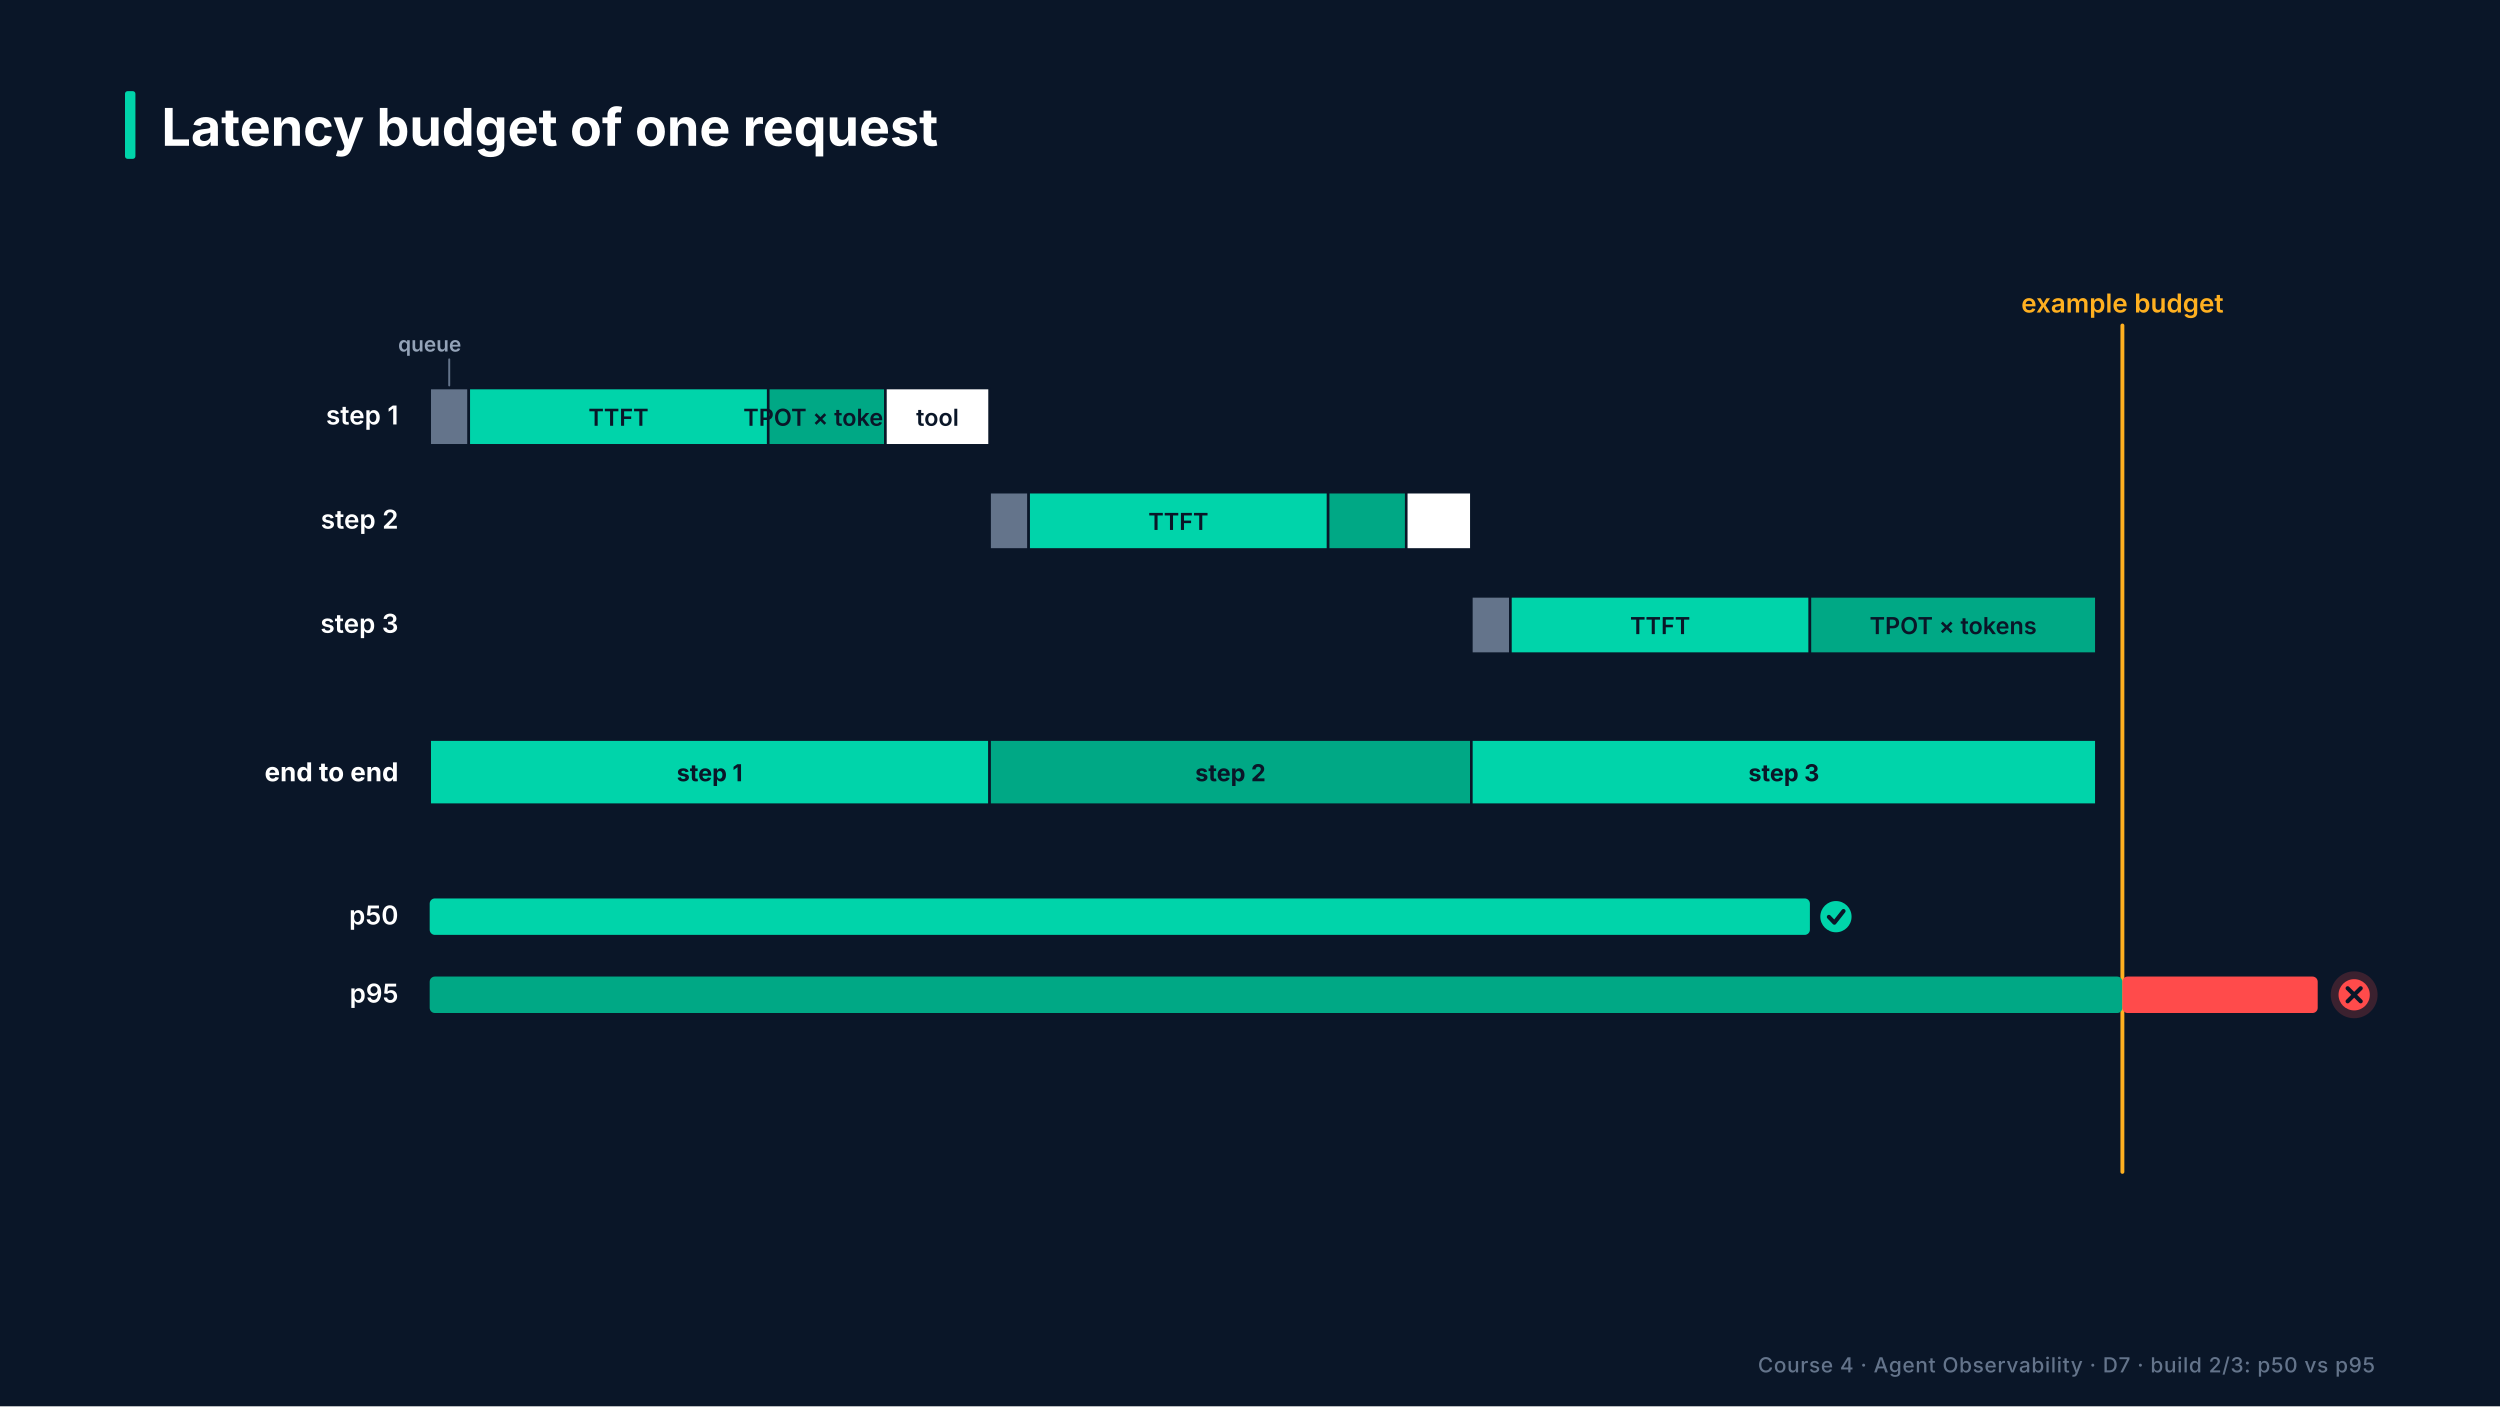
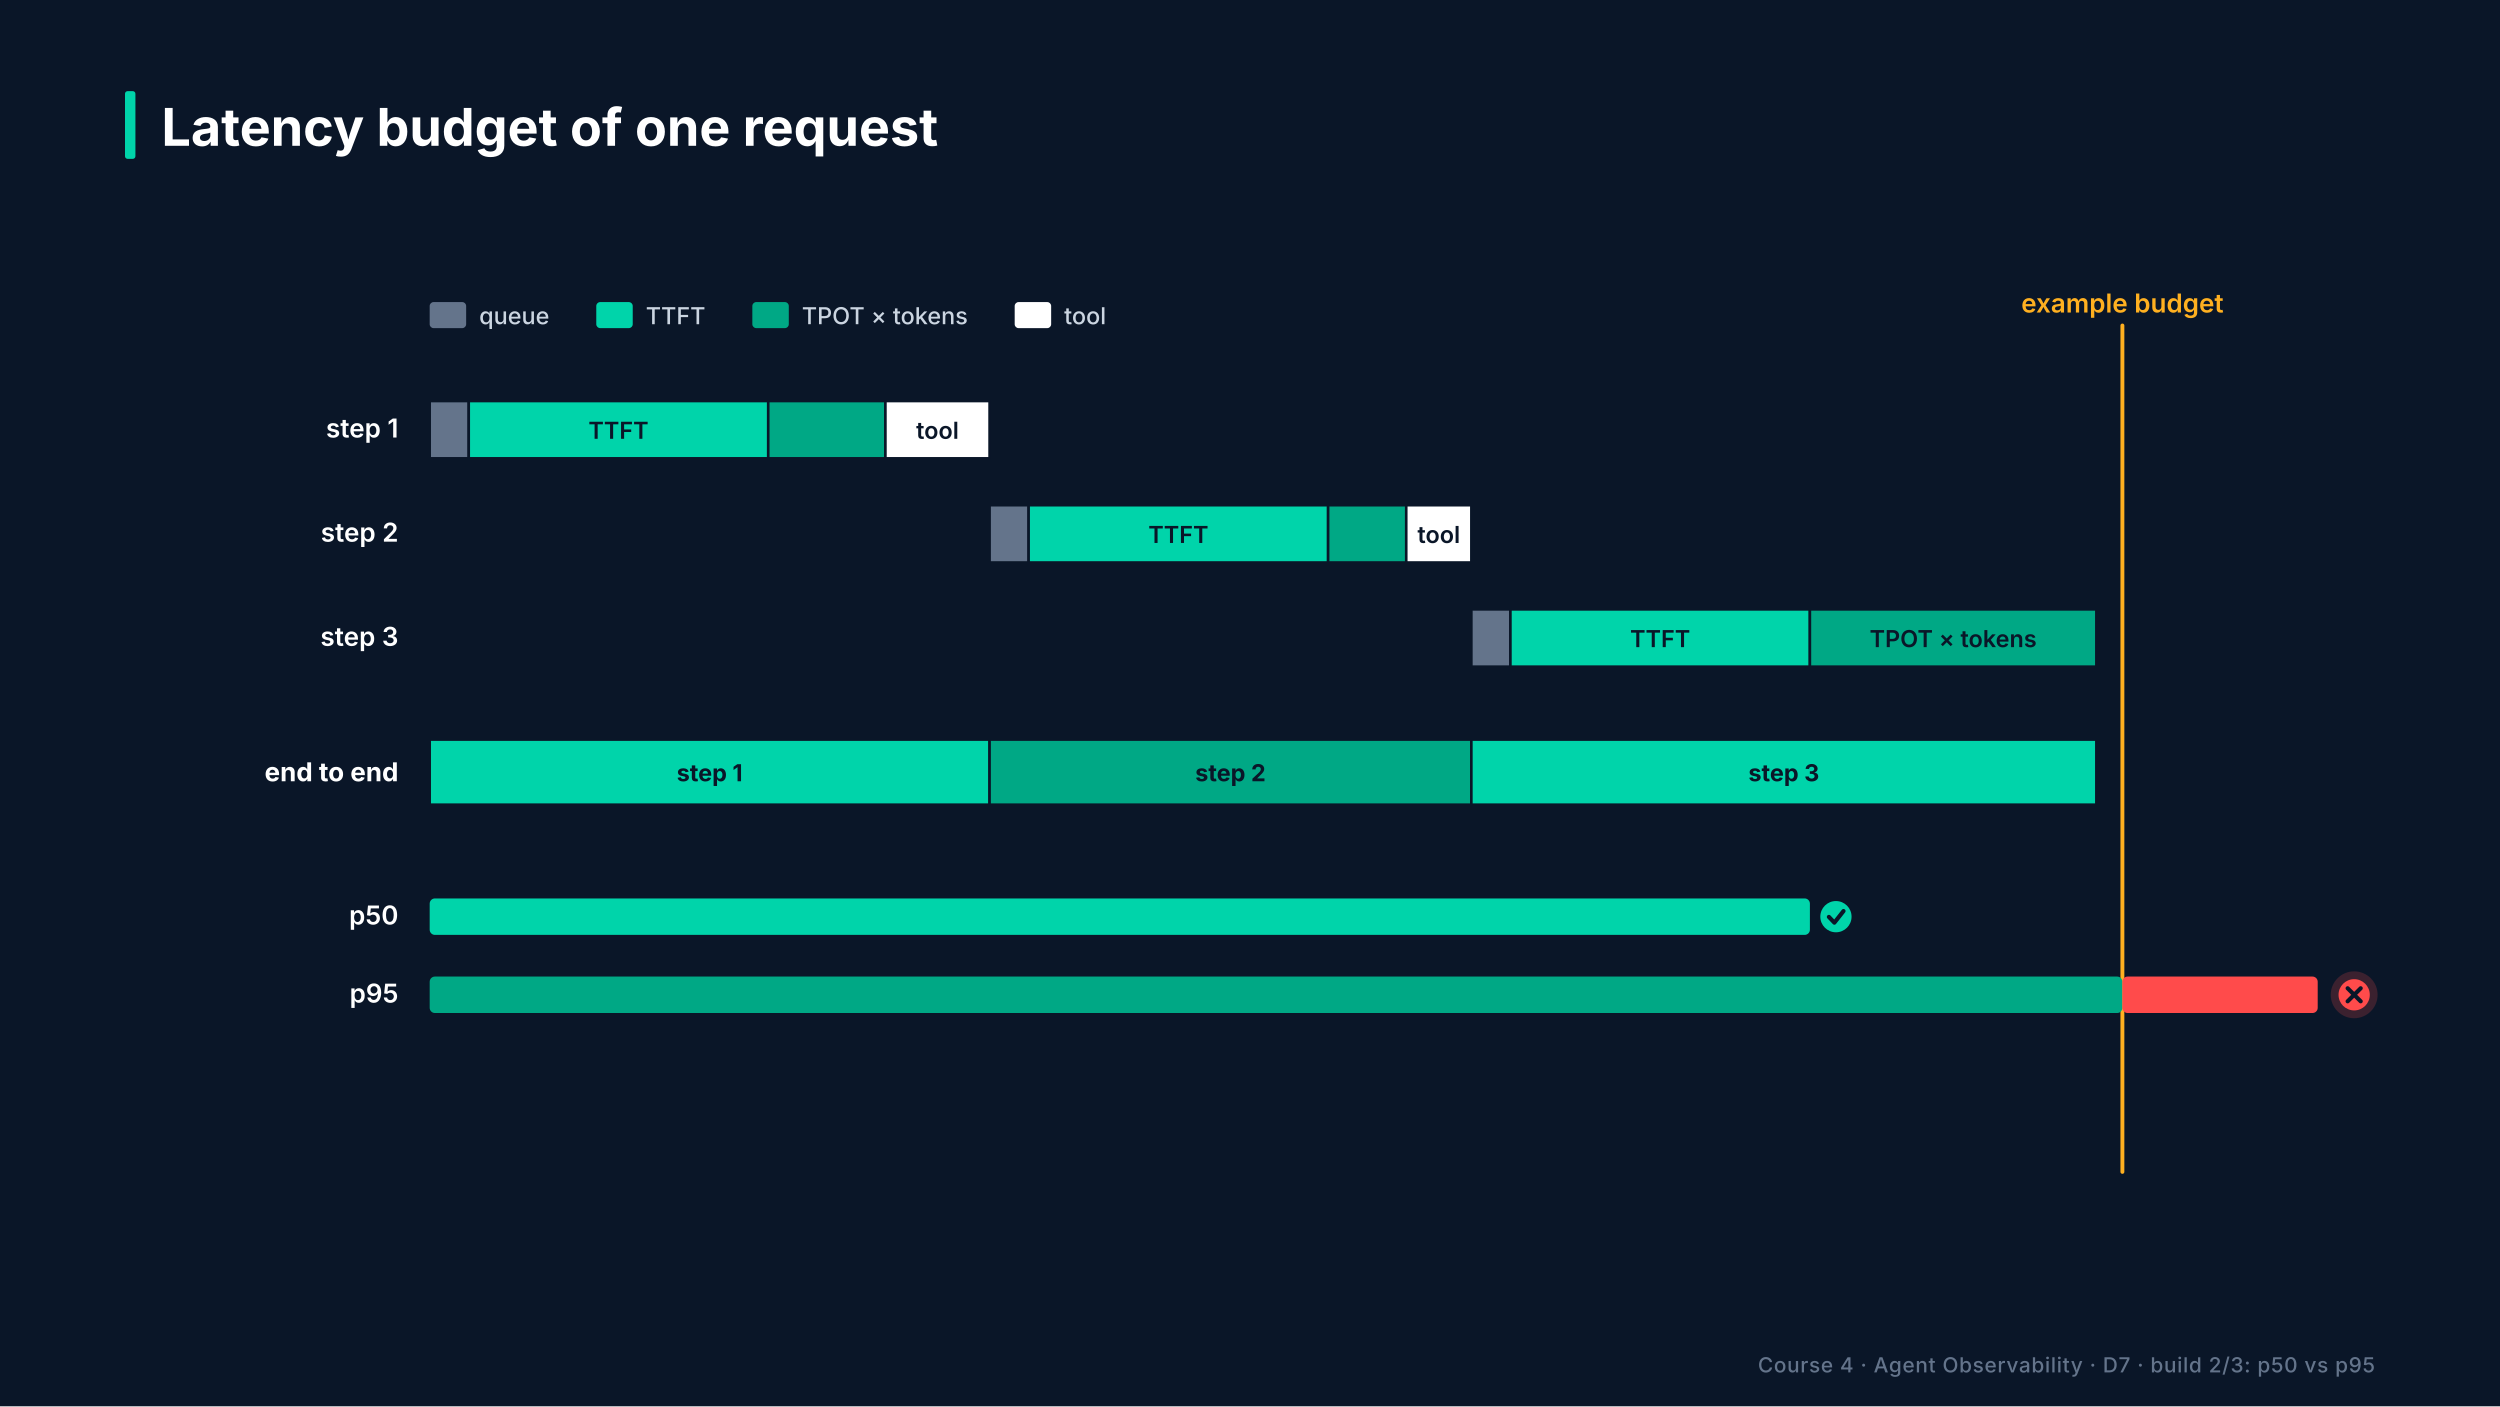
<svg xmlns="http://www.w3.org/2000/svg" viewBox="0 0 1920 1080" width="1920" height="1080" role="img" aria-labelledby="t-D7">
  <defs>
    <marker id="arr-flow" viewBox="0 0 16 16" markerWidth="16" markerHeight="16" refX="12" refY="8" orient="auto-start-reverse" markerUnits="userSpaceOnUse">
      <path d="M3 2.5 L12.5 8 L3 13.5" fill="none" stroke="#FFFFFF99" stroke-width="2.6" stroke-linecap="round" stroke-linejoin="round" />
    </marker>
    <marker id="arr-teal" viewBox="0 0 16 16" markerWidth="16" markerHeight="16" refX="12" refY="8" orient="auto-start-reverse" markerUnits="userSpaceOnUse">
      <path d="M3 2.5 L12.5 8 L3 13.5" fill="none" stroke="#00D4AA" stroke-width="2.6" stroke-linecap="round" stroke-linejoin="round" />
    </marker>
    <marker id="arr-red" viewBox="0 0 16 16" markerWidth="16" markerHeight="16" refX="12" refY="8" orient="auto-start-reverse" markerUnits="userSpaceOnUse">
      <path d="M3 2.5 L12.5 8 L3 13.5" fill="none" stroke="#FF4B4B" stroke-width="2.6" stroke-linecap="round" stroke-linejoin="round" />
    </marker>
    <marker id="arr-amber" viewBox="0 0 16 16" markerWidth="16" markerHeight="16" refX="12" refY="8" orient="auto-start-reverse" markerUnits="userSpaceOnUse">
      <path d="M3 2.5 L12.5 8 L3 13.5" fill="none" stroke="#FFB020" stroke-width="2.6" stroke-linecap="round" stroke-linejoin="round" />
    </marker>
    <marker id="arr-gray" viewBox="0 0 16 16" markerWidth="16" markerHeight="16" refX="12" refY="8" orient="auto-start-reverse" markerUnits="userSpaceOnUse">
      <path d="M3 2.5 L12.5 8 L3 13.5" fill="none" stroke="#64748B" stroke-width="2.6" stroke-linecap="round" stroke-linejoin="round" />
    </marker>
    <marker id="arr-white" viewBox="0 0 16 16" markerWidth="16" markerHeight="16" refX="12" refY="8" orient="auto-start-reverse" markerUnits="userSpaceOnUse">
      <path d="M3 2.5 L12.5 8 L3 13.5" fill="none" stroke="#FFFFFF" stroke-width="2.6" stroke-linecap="round" stroke-linejoin="round" />
    </marker>
  </defs>
  <rect width="1920" height="1080" fill="#0A1628" />
  <g id="diagram-title">
    <rect x="96" y="70" width="8" height="52" rx="2" fill="#00D4AA" />
    <text x="124" y="112" font-family="Inter, 'Inter var', 'Helvetica Neue', Arial, sans-serif" font-size="40" font-weight="700" fill="#FFFFFF">Latency budget of one request</text>
    <text x="1824" y="1054" font-family="Inter, 'Inter var', 'Helvetica Neue', Arial, sans-serif" font-size="16" font-weight="500" fill="#64748B" text-anchor="end" letter-spacing="0.5">Course 4 · Agent Observability · D7 · build 2/3: p50 vs p95</text>
  </g>
  <g id="build-1">
-     <text x="306" y="326" font-family="Inter, 'Inter var', 'Helvetica Neue', Arial, sans-serif" font-size="20" font-weight="600" fill="#FFFFFF" text-anchor="end">step 1</text>
-     <rect x="330" y="298" width="30" height="44" fill="#64748B" stroke="#0A1628" stroke-width="2" />
-     <rect x="360" y="298" width="230" height="44" fill="#00D4AA" stroke="#0A1628" stroke-width="2" />
-     <text x="475.0" y="327" font-family="Inter, 'Inter var', 'Helvetica Neue', Arial, sans-serif" font-size="18" font-weight="600" fill="#0A1628" text-anchor="middle">TTFT</text>
-     <rect x="590" y="298" width="90" height="44" fill="#00A885" stroke="#0A1628" stroke-width="2" />
-     <text x="635.0" y="327" font-family="Inter, 'Inter var', 'Helvetica Neue', Arial, sans-serif" font-size="18" font-weight="600" fill="#0A1628" text-anchor="middle">TPOT × tokens</text>
-     <rect x="680" y="298" width="80" height="44" fill="#FFFFFF" stroke="#0A1628" stroke-width="2" />
-     <text x="720.0" y="327" font-family="Inter, 'Inter var', 'Helvetica Neue', Arial, sans-serif" font-size="18" font-weight="600" fill="#0A1628" text-anchor="middle">tool</text>
-     <text x="306" y="406" font-family="Inter, 'Inter var', 'Helvetica Neue', Arial, sans-serif" font-size="20" font-weight="600" fill="#FFFFFF" text-anchor="end">step 2</text>
-     <rect x="760" y="378" width="30" height="44" fill="#64748B" stroke="#0A1628" stroke-width="2" />
-     <rect x="790" y="378" width="230" height="44" fill="#00D4AA" stroke="#0A1628" stroke-width="2" />
-     <text x="905.0" y="407" font-family="Inter, 'Inter var', 'Helvetica Neue', Arial, sans-serif" font-size="18" font-weight="600" fill="#0A1628" text-anchor="middle">TTFT</text>
-     <rect x="1020" y="378" width="60" height="44" fill="#00A885" stroke="#0A1628" stroke-width="2" />
-     <rect x="1080" y="378" width="50" height="44" fill="#FFFFFF" stroke="#0A1628" stroke-width="2" />
-     <text x="306" y="486" font-family="Inter, 'Inter var', 'Helvetica Neue', Arial, sans-serif" font-size="20" font-weight="600" fill="#FFFFFF" text-anchor="end">step 3</text>
-     <rect x="1130" y="458" width="30" height="44" fill="#64748B" stroke="#0A1628" stroke-width="2" />
-     <rect x="1160" y="458" width="230" height="44" fill="#00D4AA" stroke="#0A1628" stroke-width="2" />
-     <text x="1275.0" y="487" font-family="Inter, 'Inter var', 'Helvetica Neue', Arial, sans-serif" font-size="18" font-weight="600" fill="#0A1628" text-anchor="middle">TTFT</text>
-     <rect x="1390" y="458" width="220" height="44" fill="#00A885" stroke="#0A1628" stroke-width="2" />
-     <text x="1500.0" y="487" font-family="Inter, 'Inter var', 'Helvetica Neue', Arial, sans-serif" font-size="18" font-weight="600" fill="#0A1628" text-anchor="middle">TPOT × tokens</text>
-     <text x="330" y="270" font-family="Inter, 'Inter var', 'Helvetica Neue', Arial, sans-serif" font-size="16" font-weight="600" fill="#94A3B8" text-anchor="middle">queue</text>
-     <path d="M345 276 L345 296" fill="none" stroke="#64748B" stroke-width="1.5" stroke-linecap="round" stroke-linejoin="round" />
+     <text x="306" y="336" font-family="Inter, 'Inter var', 'Helvetica Neue', Arial, sans-serif" font-size="20" font-weight="600" fill="#FFFFFF" text-anchor="end">step 1</text>
+     <rect x="330" y="308" width="30" height="44" fill="#64748B" stroke="#0A1628" stroke-width="2" />
+     <rect x="360" y="308" width="230" height="44" fill="#00D4AA" stroke="#0A1628" stroke-width="2" />
+     <text x="475.0" y="337" font-family="Inter, 'Inter var', 'Helvetica Neue', Arial, sans-serif" font-size="18" font-weight="600" fill="#0A1628" text-anchor="middle">TTFT</text>
+     <rect x="590" y="308" width="90" height="44" fill="#00A885" stroke="#0A1628" stroke-width="2" />
+     <rect x="680" y="308" width="80" height="44" fill="#FFFFFF" stroke="#0A1628" stroke-width="2" />
+     <text x="720.0" y="337" font-family="Inter, 'Inter var', 'Helvetica Neue', Arial, sans-serif" font-size="18" font-weight="600" fill="#0A1628" text-anchor="middle">tool</text>
+     <text x="306" y="416" font-family="Inter, 'Inter var', 'Helvetica Neue', Arial, sans-serif" font-size="20" font-weight="600" fill="#FFFFFF" text-anchor="end">step 2</text>
+     <rect x="760" y="388" width="30" height="44" fill="#64748B" stroke="#0A1628" stroke-width="2" />
+     <rect x="790" y="388" width="230" height="44" fill="#00D4AA" stroke="#0A1628" stroke-width="2" />
+     <text x="905.0" y="417" font-family="Inter, 'Inter var', 'Helvetica Neue', Arial, sans-serif" font-size="18" font-weight="600" fill="#0A1628" text-anchor="middle">TTFT</text>
+     <rect x="1020" y="388" width="60" height="44" fill="#00A885" stroke="#0A1628" stroke-width="2" />
+     <rect x="1080" y="388" width="50" height="44" fill="#FFFFFF" stroke="#0A1628" stroke-width="2" />
+     <text x="1105.0" y="417" font-family="Inter, 'Inter var', 'Helvetica Neue', Arial, sans-serif" font-size="18" font-weight="600" fill="#0A1628" text-anchor="middle">tool</text>
+     <text x="306" y="496" font-family="Inter, 'Inter var', 'Helvetica Neue', Arial, sans-serif" font-size="20" font-weight="600" fill="#FFFFFF" text-anchor="end">step 3</text>
+     <rect x="1130" y="468" width="30" height="44" fill="#64748B" stroke="#0A1628" stroke-width="2" />
+     <rect x="1160" y="468" width="230" height="44" fill="#00D4AA" stroke="#0A1628" stroke-width="2" />
+     <text x="1275.0" y="497" font-family="Inter, 'Inter var', 'Helvetica Neue', Arial, sans-serif" font-size="18" font-weight="600" fill="#0A1628" text-anchor="middle">TTFT</text>
+     <rect x="1390" y="468" width="220" height="44" fill="#00A885" stroke="#0A1628" stroke-width="2" />
+     <text x="1500.0" y="497" font-family="Inter, 'Inter var', 'Helvetica Neue', Arial, sans-serif" font-size="18" font-weight="600" fill="#0A1628" text-anchor="middle">TPOT × tokens</text>
+     <rect x="330" y="232" width="28" height="20" rx="3" fill="#64748B" />
+     <text x="368" y="249" font-family="Inter, 'Inter var', 'Helvetica Neue', Arial, sans-serif" font-size="18" font-weight="500" fill="#CBD5E1" text-anchor="start">queue</text>
+     <rect x="457.938" y="232" width="28" height="20" rx="3" fill="#00D4AA" />
+     <text x="495.938" y="249" font-family="Inter, 'Inter var', 'Helvetica Neue', Arial, sans-serif" font-size="18" font-weight="500" fill="#CBD5E1" text-anchor="start">TTFT</text>
+     <rect x="577.797" y="232" width="28" height="20" rx="3" fill="#00A885" />
+     <text x="615.797" y="249" font-family="Inter, 'Inter var', 'Helvetica Neue', Arial, sans-serif" font-size="18" font-weight="500" fill="#CBD5E1" text-anchor="start">TPOT × tokens</text>
+     <rect x="779.281" y="232" width="28" height="20" rx="3" fill="#FFFFFF" />
+     <text x="817.281" y="249" font-family="Inter, 'Inter var', 'Helvetica Neue', Arial, sans-serif" font-size="18" font-weight="500" fill="#CBD5E1" text-anchor="start">tool</text>
    <text x="306" y="600" font-family="Inter, 'Inter var', 'Helvetica Neue', Arial, sans-serif" font-size="20" font-weight="700" fill="#FFFFFF" text-anchor="end">end to end</text>
    <rect x="330" y="568" width="430" height="50" fill="#00D4AA" stroke="#0A1628" stroke-width="2" />
    <text x="545.0" y="600" font-family="Inter, 'Inter var', 'Helvetica Neue', Arial, sans-serif" font-size="18" font-weight="700" fill="#0A1628" text-anchor="middle">step 1</text>
    <rect x="760" y="568" width="370" height="50" fill="#00A885" stroke="#0A1628" stroke-width="2" />
    <text x="945.0" y="600" font-family="Inter, 'Inter var', 'Helvetica Neue', Arial, sans-serif" font-size="18" font-weight="700" fill="#0A1628" text-anchor="middle">step 2</text>
    <rect x="1130" y="568" width="480" height="50" fill="#00D4AA" stroke="#0A1628" stroke-width="2" />
    <text x="1370.0" y="600" font-family="Inter, 'Inter var', 'Helvetica Neue', Arial, sans-serif" font-size="18" font-weight="700" fill="#0A1628" text-anchor="middle">step 3</text>
    <path d="M1630 250 L1630 900" fill="none" stroke="#FFB020" stroke-width="3" stroke-linecap="round" stroke-linejoin="round" />
    <text x="1630" y="240" font-family="Inter, 'Inter var', 'Helvetica Neue', Arial, sans-serif" font-size="20" font-weight="600" fill="#FFB020" text-anchor="middle">example budget</text>
  </g>
  <g id="build-2">
    <text x="306" y="710" font-family="Inter, 'Inter var', 'Helvetica Neue', Arial, sans-serif" font-size="20" font-weight="600" fill="#FFFFFF" text-anchor="end">p50</text>
    <rect x="330" y="690" width="1060" height="28" rx="4" fill="#00D4AA" />
    <g>
      <circle cx="1410" cy="704" r="12" fill="#00D4AA" />
      <path d="M1404.6 704.2 L1408.8 708.6 L1415.8 699.7" fill="none" stroke="#0A1628" stroke-width="3.2" stroke-linecap="round" stroke-linejoin="round" />
    </g>
    <text x="306" y="770" font-family="Inter, 'Inter var', 'Helvetica Neue', Arial, sans-serif" font-size="20" font-weight="600" fill="#FFFFFF" text-anchor="end">p95</text>
    <rect x="330" y="750" width="1300" height="28" rx="4" fill="#00A885" />
    <rect x="1630" y="750" width="150" height="28" rx="4" fill="#FF4B4B" />
    <g>
      <circle cx="1808" cy="764" r="18" fill="#FF4B4B33" />
      <circle cx="1808" cy="764" r="12" fill="#FF4B4B" />
      <path d="M1803.0 759.0 L1813.0 769.0 M1813.0 759.0 L1803.0 769.0" stroke="#0A1628" stroke-width="3.2" stroke-linecap="round" />
    </g>
  </g>
</svg>
